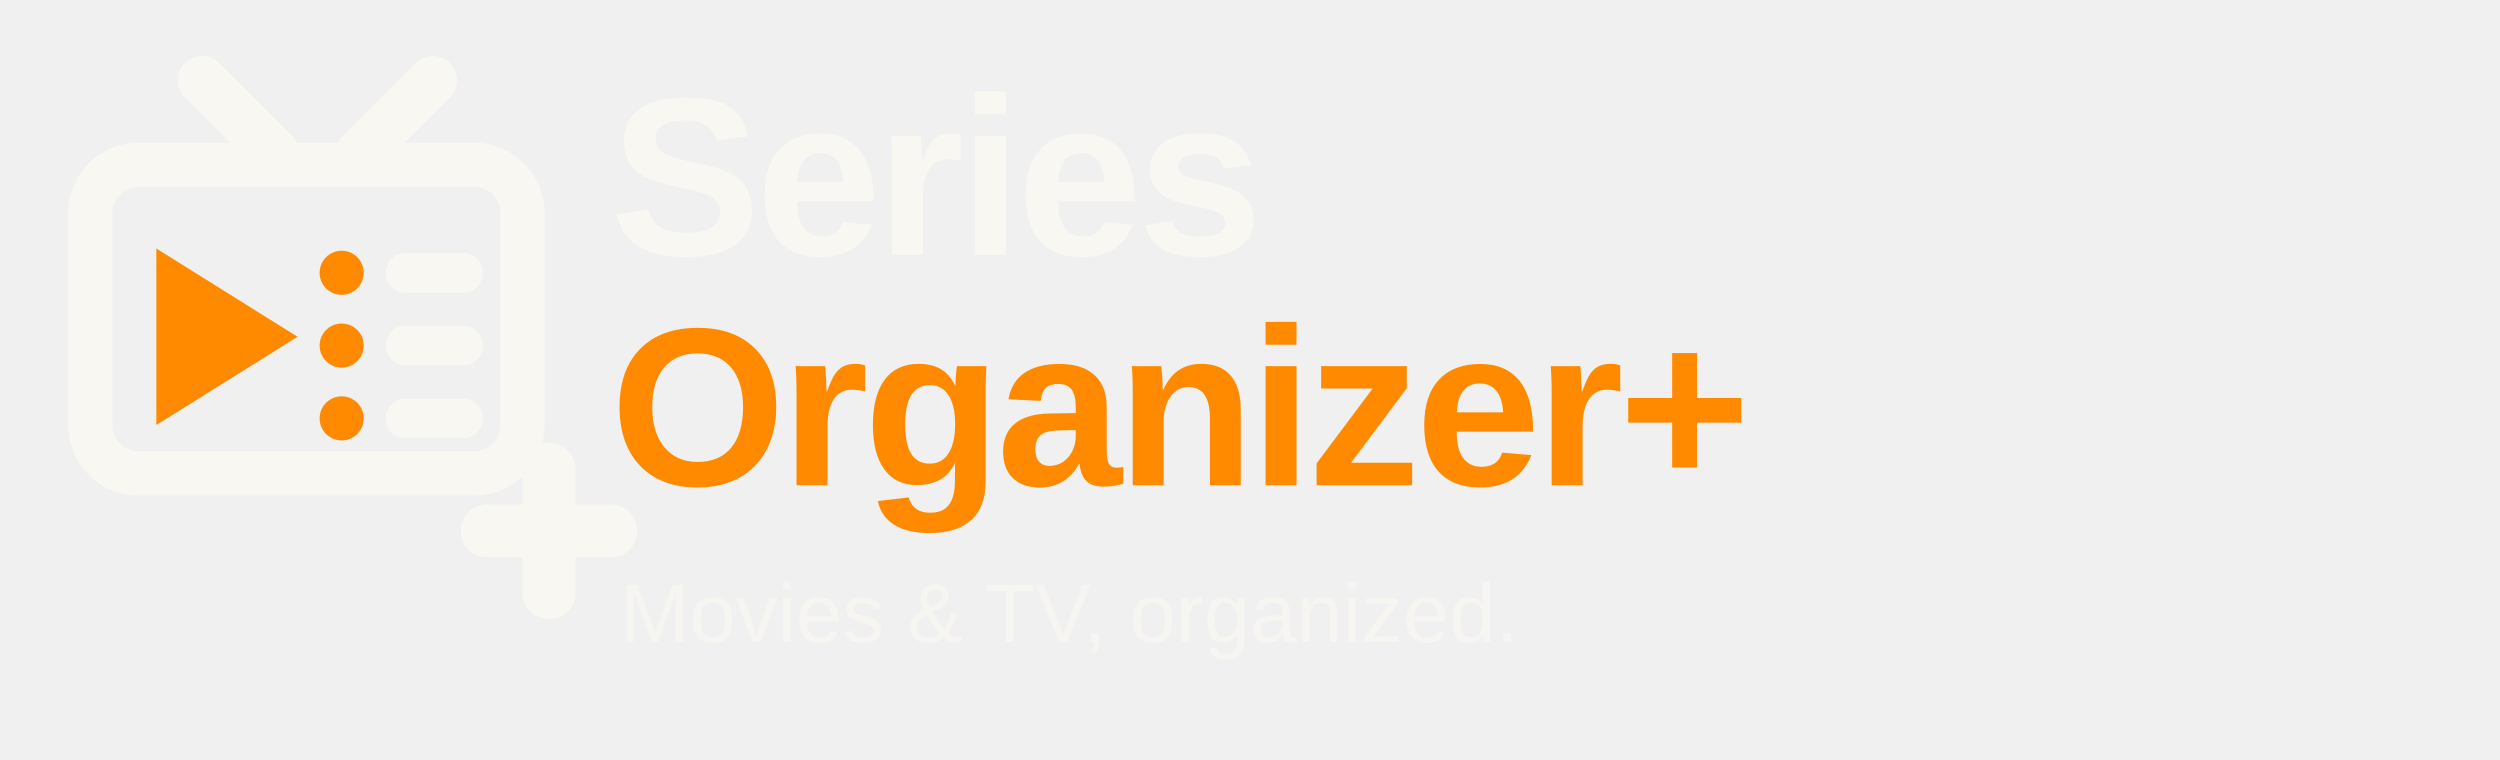
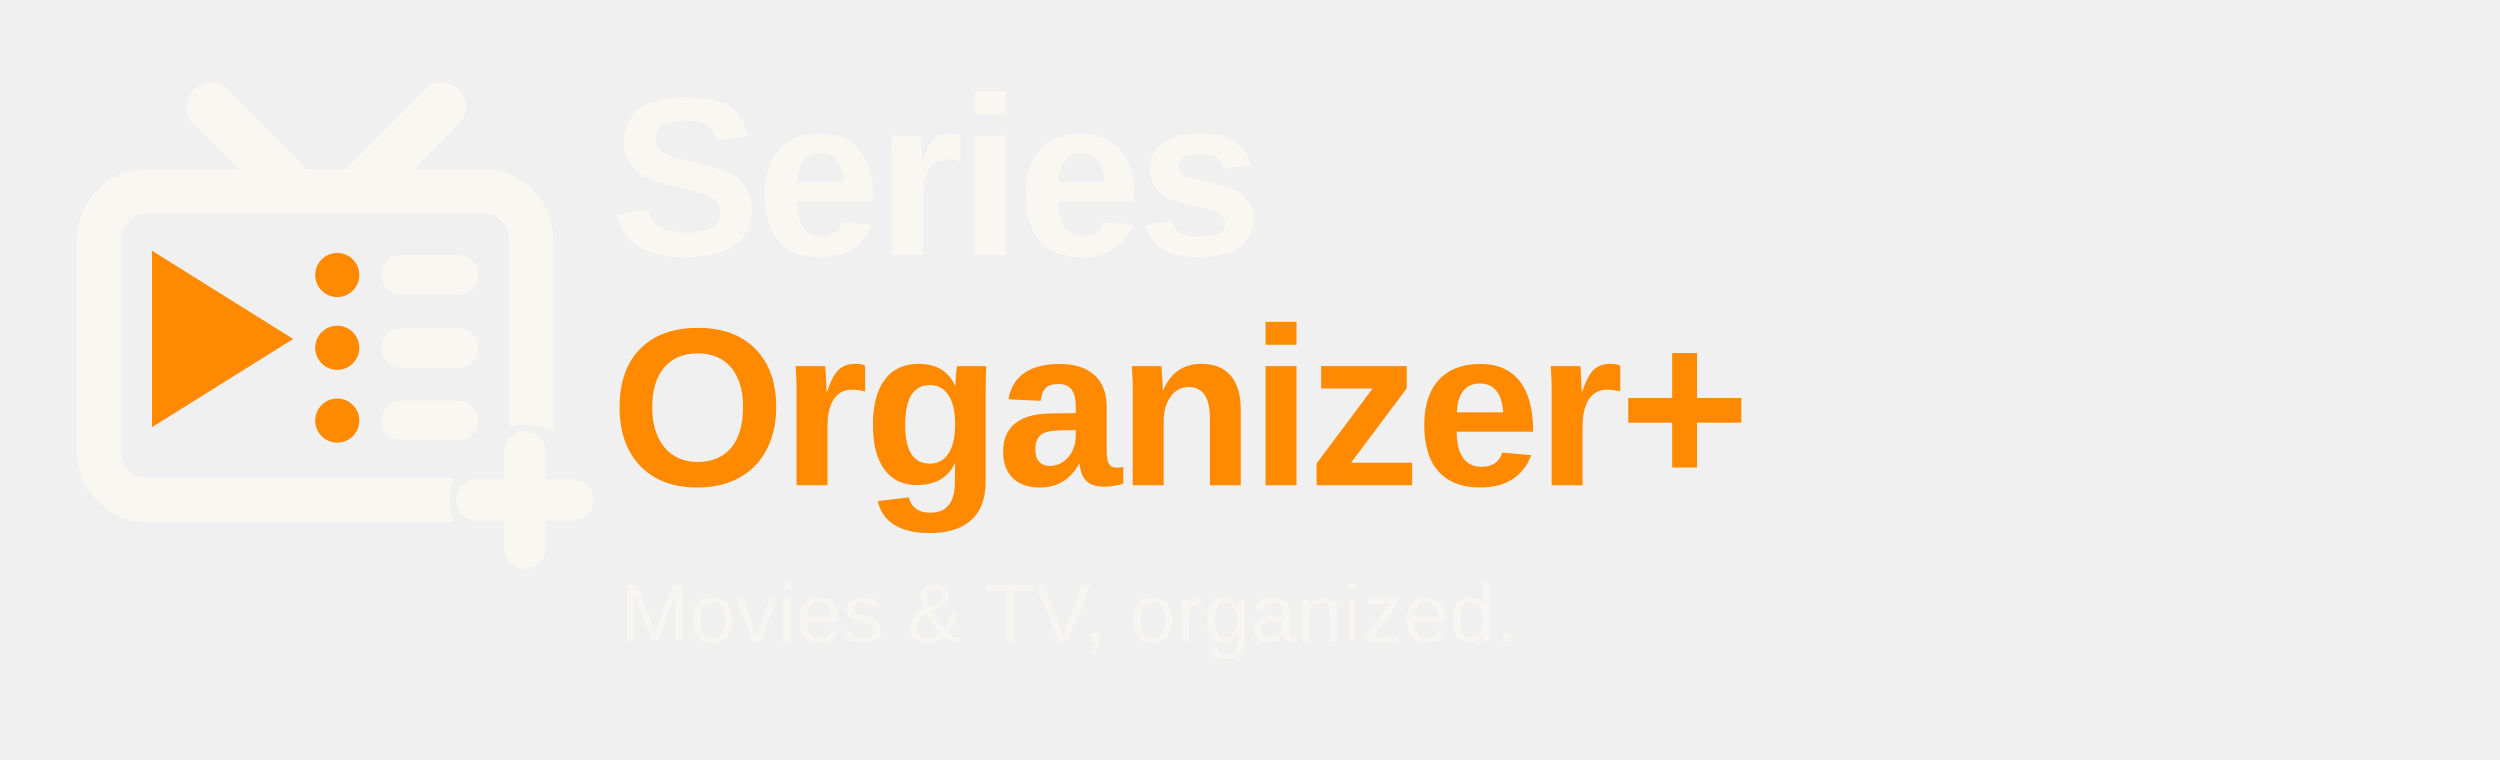
<svg xmlns="http://www.w3.org/2000/svg" viewBox="0 0 1020 310" role="img" aria-label="Series Organizer+ full logo">
  <g id="brand-mark" transform="translate(-55 -57) scale(3.6)">
-     <g fill="#F9F7F2">
-       <rect x="39.5" y="20.5" width="5.5" height="17" rx="2.75" transform="rotate(-45 42.25 29)" />
-       <rect x="57.5" y="20.5" width="5.5" height="17" rx="2.75" transform="rotate(45 60.25 29)" />
-       <path fill-rule="evenodd" d="M31 32h38a8 8 0 0 1 8 8v24a8 8 0 0 1-8 8H31a8 8 0 0 1-8-8V40a8 8 0 0 1 8-8Zm0 5a3 3 0 0 0-3 3v24a3 3 0 0 0 3 3h38a3 3 0 0 0 3-3V40a3 3 0 0 0-3-3H31Z" />
-       <rect x="59" y="44.5" width="11" height="4.5" rx="2.25" />
-       <rect x="59" y="52.75" width="11" height="4.5" rx="2.25" />
-       <rect x="59" y="61" width="11" height="4.5" rx="2.25" />
+     <defs>
+       <mask id="plus-badge-cutout" maskUnits="userSpaceOnUse" x="0" y="0" width="108" height="108">
+         <rect width="108" height="108" fill="#FFFFFF" />
+         <circle cx="74.75" cy="72.5" r="8.5" fill="#000000" />
+       </mask>
+     </defs>
+     <g mask="url(#plus-badge-cutout)">
+       <g fill="#F9F7F2">
+         <g transform="translate(1 3)">
+           <rect x="39.5" y="20.5" width="5.5" height="17" rx="2.75" transform="rotate(-45 42.25 29)" />
+           <rect x="57.5" y="20.5" width="5.5" height="17" rx="2.75" transform="rotate(45 60.25 29)" />
+           <path fill-rule="evenodd" d="M31 32h38a8 8 0 0 1 8 8v24a8 8 0 0 1-8 8H31a8 8 0 0 1-8-8V40a8 8 0 0 1 8-8Zm0 5a3 3 0 0 0-3 3v24a3 3 0 0 0 3 3h38a3 3 0 0 0 3-3V40a3 3 0 0 0-3-3H31Z" />
+         </g>
+         <g transform="translate(-0.5 0.25)">
+           <rect x="59" y="44.5" width="11" height="4.5" rx="2.25" />
+           <rect x="59" y="52.75" width="11" height="4.5" rx="2.25" />
+           <rect x="59" y="61" width="11" height="4.5" rx="2.25" />
+         </g>
+       </g>
+       <g fill="#FF8A00" transform="translate(-0.5 0.25)">
+         <polygon points="33,44 33,64 49,54" />
+         <circle cx="54" cy="46.75" r="2.5" />
+         <circle cx="54" cy="55" r="2.5" />
+         <circle cx="54" cy="63.25" r="2.5" />
+       </g>
+     </g>
+     <g fill="#F9F7F2" transform="translate(74.75 72.5) scale(0.78) translate(-77.5 -76)">
      <rect x="74.5" y="66" width="6" height="20" rx="3" />
      <rect x="67.5" y="73" width="20" height="6" rx="3" />
-     </g>
-     <g fill="#FF8A00">
-       <polygon points="33,44 33,64 49,54" />
-       <circle cx="54" cy="46.75" r="2.5" />
-       <circle cx="54" cy="55" r="2.5" />
-       <circle cx="54" cy="63.25" r="2.5" />
    </g>
  </g>
  <g id="brand-wordmark" transform="translate(225 0)">
    <g id="series-text">
      <text x="24" y="104" fill="#F9F7F2" font-family="Montserrat, Arial, sans-serif" font-size="92" font-weight="800" letter-spacing="-2">Series</text>
    </g>
    <g id="organizer-text">
      <text x="24" y="198" fill="#FF8A00" font-family="Montserrat, Arial, sans-serif" font-size="92" font-weight="800" letter-spacing="-2">Organizer+</text>
    </g>
    <g id="tagline-text">
      <text x="28" y="262" fill="#F9F7F2" fill-opacity="0.72" font-family="Montserrat, Arial, sans-serif" font-size="34" font-weight="500" letter-spacing="0">Movies &amp; TV, organized.</text>
    </g>
  </g>
</svg>
